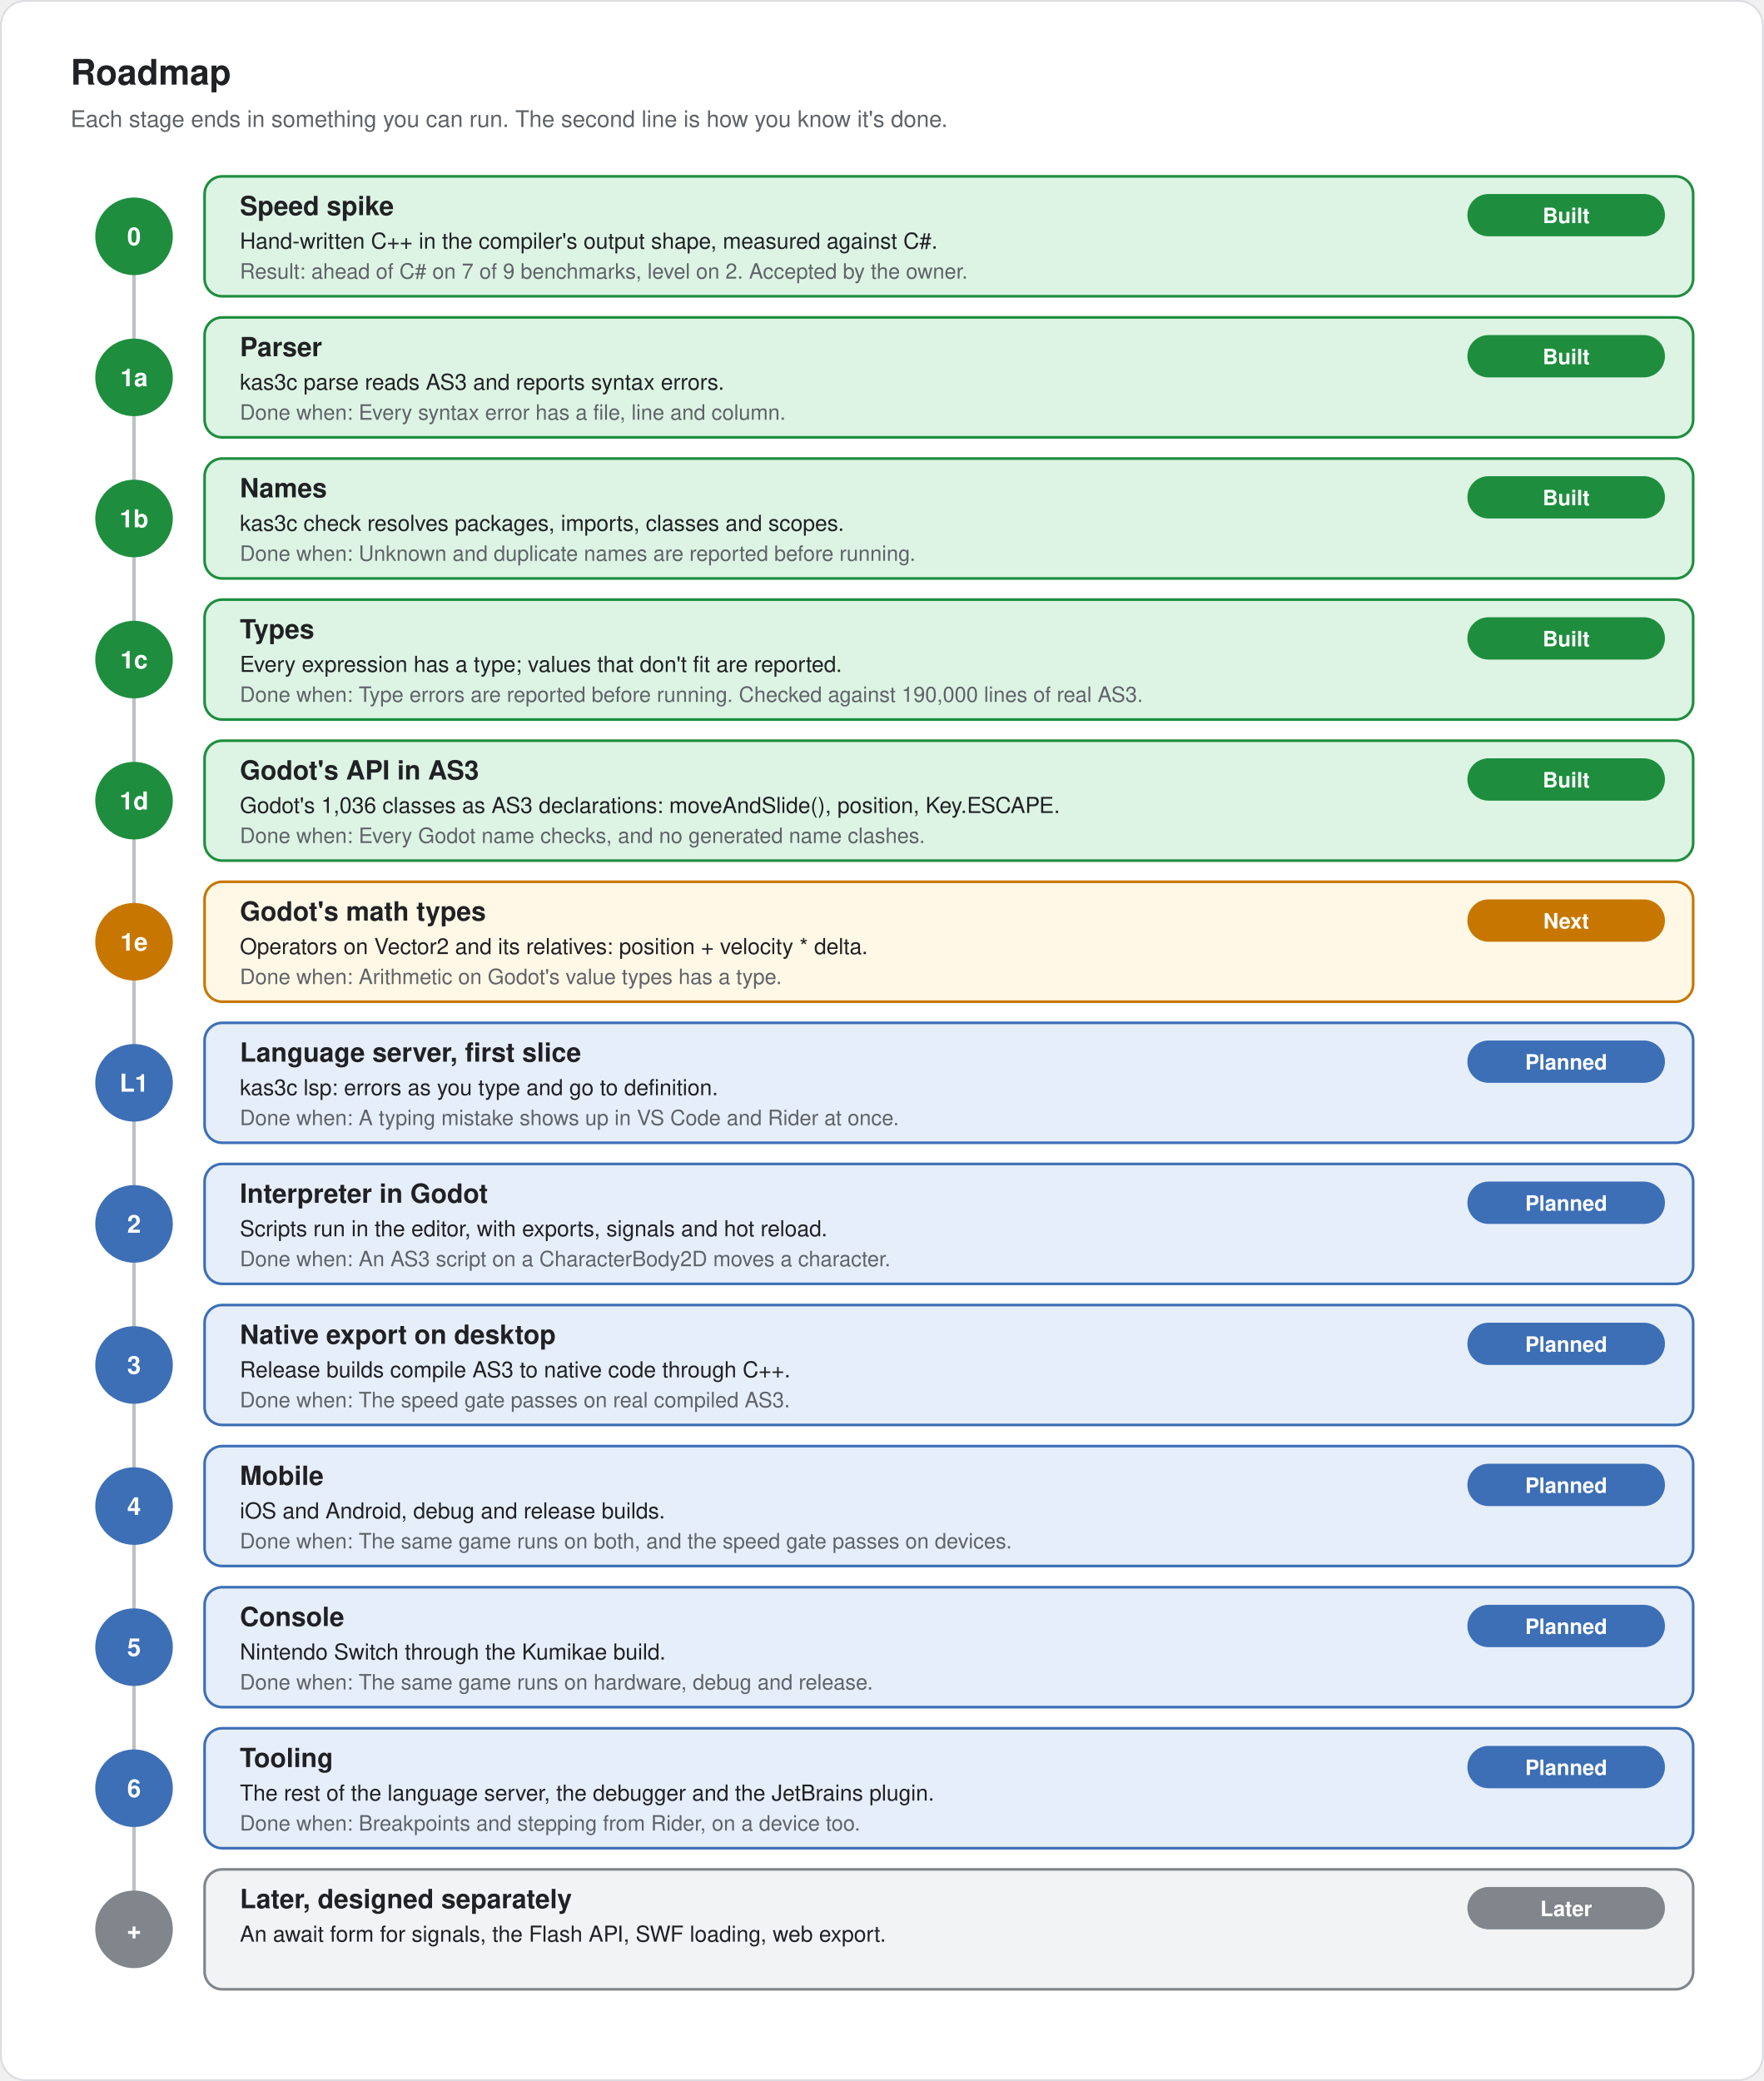
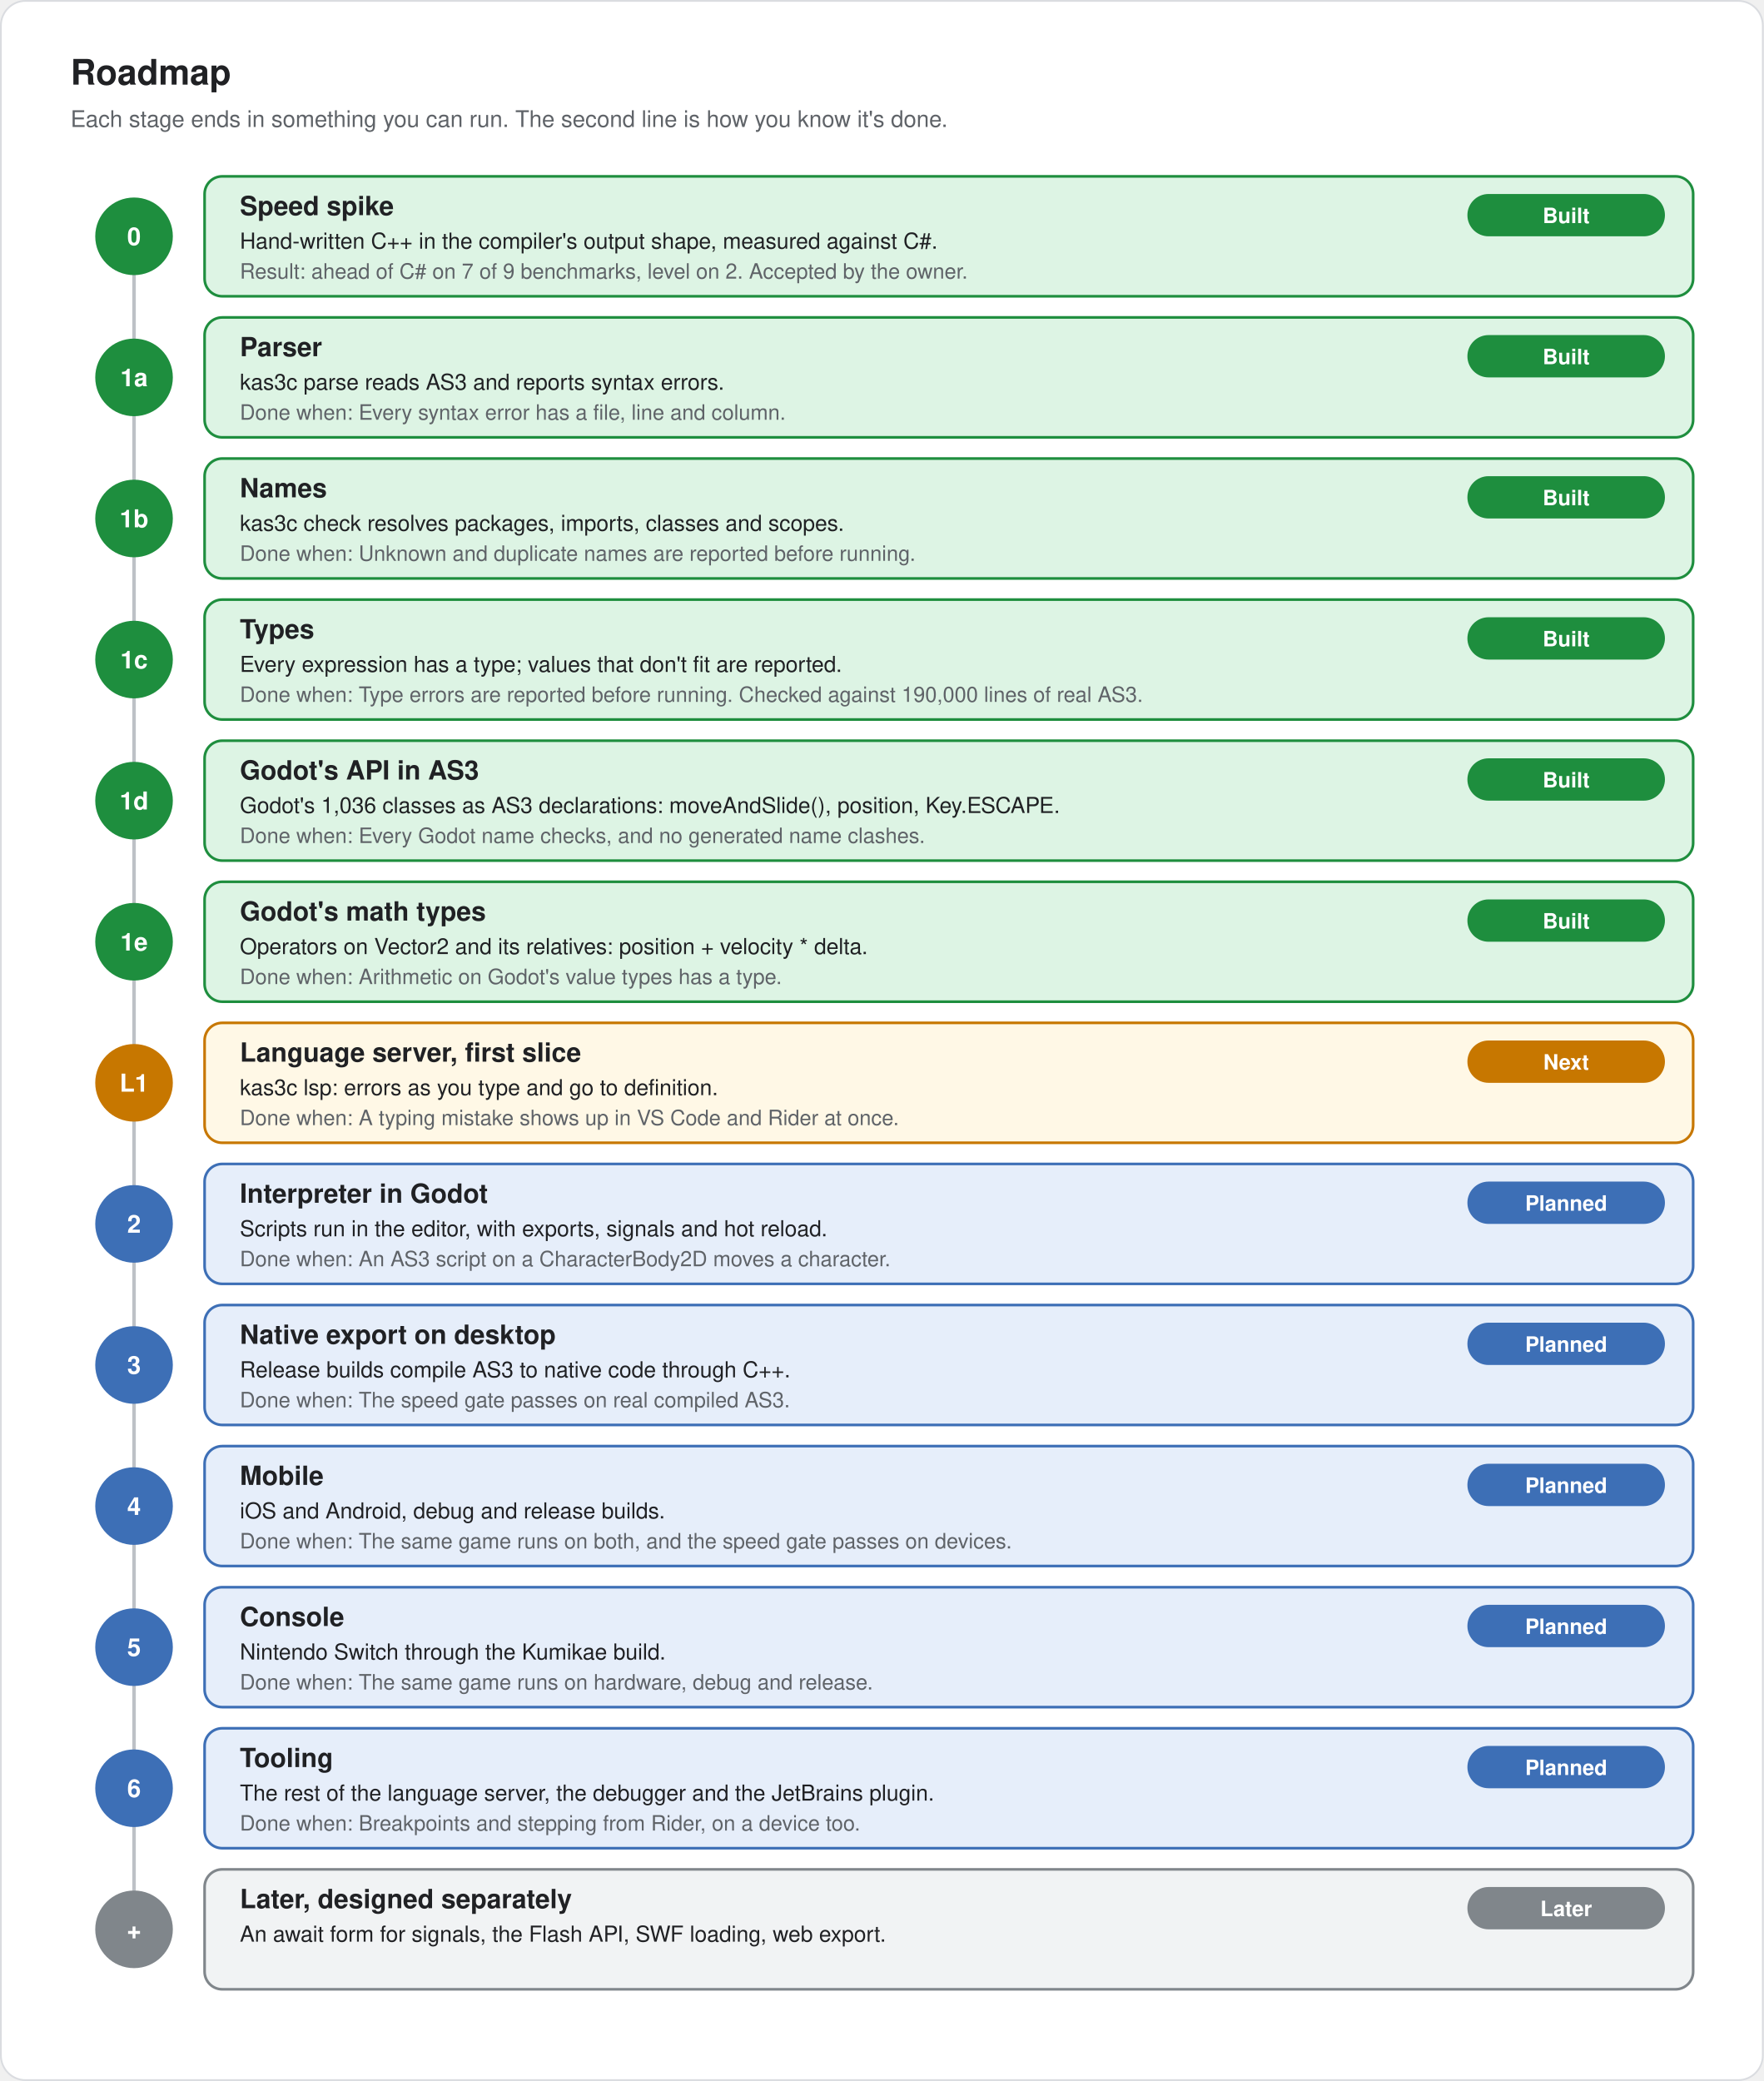
<svg xmlns="http://www.w3.org/2000/svg" viewBox="0 0 1000 1180" width="1000" height="1180" font-family="Helvetica Neue, Helvetica, Arial, sans-serif" role="img" aria-label="Roadmap">
  <defs>
    <marker id="arrow" viewBox="0 0 10 10" refX="9" refY="5" markerWidth="8" markerHeight="8" orient="auto-start-reverse">
      <path d="M0 0 L10 5 L0 10 z" fill="#5F6368" />
    </marker>
  </defs>
  <rect x="0.5" y="0.5" width="999" height="1179" rx="14" fill="#FFFFFF" stroke="#DADCE0" />
  <text x="40" y="48" font-size="20" text-anchor="start" font-weight="bold" fill="#202124">Roadmap</text>
  <text x="40" y="72" font-size="13" text-anchor="start" font-weight="normal" fill="#5F6368">Each stage ends in something you can run. The second line is how you know it's done.</text>
  <line x1="76" y1="134.0" x2="76" y2="1094.0" stroke="#BDC1C6" stroke-width="2" />
  <rect x="116" y="100" width="844" height="68" rx="10" fill="#DDF4E4" stroke="#1E8E3E" stroke-width="1.5" />
  <circle cx="76" cy="134.0" r="22" fill="#1E8E3E" />
  <text x="76" y="139.0" font-size="14" text-anchor="middle" font-weight="bold" fill="#FFFFFF">0</text>
  <text x="136" y="122" font-size="15" text-anchor="start" font-weight="bold" fill="#202124">Speed spike</text>
  <text x="136" y="141" font-size="12.5" text-anchor="start" font-weight="normal" fill="#202124">Hand-written C++ in the compiler's output shape, measured against C#.</text>
  <text x="136" y="158" font-size="12" text-anchor="start" font-weight="normal" fill="#5F6368">Result: ahead of C# on 7 of 9 benchmarks, level on 2. Accepted by the owner.</text>
  <rect x="832" y="110" width="112" height="24" rx="12.0" fill="#1E8E3E" />
  <text x="888.0" y="126.5" font-size="12" text-anchor="middle" font-weight="bold" fill="#FFFFFF">Built</text>
  <rect x="116" y="180" width="844" height="68" rx="10" fill="#DDF4E4" stroke="#1E8E3E" stroke-width="1.5" />
  <circle cx="76" cy="214.0" r="22" fill="#1E8E3E" />
  <text x="76" y="219.0" font-size="14" text-anchor="middle" font-weight="bold" fill="#FFFFFF">1a</text>
  <text x="136" y="202" font-size="15" text-anchor="start" font-weight="bold" fill="#202124">Parser</text>
  <text x="136" y="221" font-size="12.5" text-anchor="start" font-weight="normal" fill="#202124">kas3c parse reads AS3 and reports syntax errors.</text>
  <text x="136" y="238" font-size="12" text-anchor="start" font-weight="normal" fill="#5F6368">Done when: Every syntax error has a file, line and column.</text>
  <rect x="832" y="190" width="112" height="24" rx="12.0" fill="#1E8E3E" />
  <text x="888.0" y="206.5" font-size="12" text-anchor="middle" font-weight="bold" fill="#FFFFFF">Built</text>
  <rect x="116" y="260" width="844" height="68" rx="10" fill="#DDF4E4" stroke="#1E8E3E" stroke-width="1.5" />
  <circle cx="76" cy="294.0" r="22" fill="#1E8E3E" />
  <text x="76" y="299.0" font-size="14" text-anchor="middle" font-weight="bold" fill="#FFFFFF">1b</text>
  <text x="136" y="282" font-size="15" text-anchor="start" font-weight="bold" fill="#202124">Names</text>
  <text x="136" y="301" font-size="12.5" text-anchor="start" font-weight="normal" fill="#202124">kas3c check resolves packages, imports, classes and scopes.</text>
  <text x="136" y="318" font-size="12" text-anchor="start" font-weight="normal" fill="#5F6368">Done when: Unknown and duplicate names are reported before running.</text>
  <rect x="832" y="270" width="112" height="24" rx="12.0" fill="#1E8E3E" />
  <text x="888.0" y="286.5" font-size="12" text-anchor="middle" font-weight="bold" fill="#FFFFFF">Built</text>
  <rect x="116" y="340" width="844" height="68" rx="10" fill="#DDF4E4" stroke="#1E8E3E" stroke-width="1.5" />
  <circle cx="76" cy="374.0" r="22" fill="#1E8E3E" />
  <text x="76" y="379.0" font-size="14" text-anchor="middle" font-weight="bold" fill="#FFFFFF">1c</text>
  <text x="136" y="362" font-size="15" text-anchor="start" font-weight="bold" fill="#202124">Types</text>
  <text x="136" y="381" font-size="12.5" text-anchor="start" font-weight="normal" fill="#202124">Every expression has a type; values that don't fit are reported.</text>
  <text x="136" y="398" font-size="12" text-anchor="start" font-weight="normal" fill="#5F6368">Done when: Type errors are reported before running. Checked against 190,000 lines of real AS3.</text>
  <rect x="832" y="350" width="112" height="24" rx="12.0" fill="#1E8E3E" />
  <text x="888.0" y="366.5" font-size="12" text-anchor="middle" font-weight="bold" fill="#FFFFFF">Built</text>
  <rect x="116" y="420" width="844" height="68" rx="10" fill="#DDF4E4" stroke="#1E8E3E" stroke-width="1.5" />
  <circle cx="76" cy="454.0" r="22" fill="#1E8E3E" />
  <text x="76" y="459.0" font-size="14" text-anchor="middle" font-weight="bold" fill="#FFFFFF">1d</text>
  <text x="136" y="442" font-size="15" text-anchor="start" font-weight="bold" fill="#202124">Godot's API in AS3</text>
  <text x="136" y="461" font-size="12.5" text-anchor="start" font-weight="normal" fill="#202124">Godot's 1,036 classes as AS3 declarations: moveAndSlide(), position, Key.ESCAPE.</text>
  <text x="136" y="478" font-size="12" text-anchor="start" font-weight="normal" fill="#5F6368">Done when: Every Godot name checks, and no generated name clashes.</text>
  <rect x="832" y="430" width="112" height="24" rx="12.0" fill="#1E8E3E" />
  <text x="888.0" y="446.5" font-size="12" text-anchor="middle" font-weight="bold" fill="#FFFFFF">Built</text>
-   <rect x="116" y="500" width="844" height="68" rx="10" fill="#FFF8E6" stroke="#C77700" stroke-width="1.5" />
-   <circle cx="76" cy="534.0" r="22" fill="#C77700" />
+   <rect x="116" y="500" width="844" height="68" rx="10" fill="#DDF4E4" stroke="#1E8E3E" stroke-width="1.5" />
+   <circle cx="76" cy="534.0" r="22" fill="#1E8E3E" />
  <text x="76" y="539.0" font-size="14" text-anchor="middle" font-weight="bold" fill="#FFFFFF">1e</text>
  <text x="136" y="522" font-size="15" text-anchor="start" font-weight="bold" fill="#202124">Godot's math types</text>
  <text x="136" y="541" font-size="12.5" text-anchor="start" font-weight="normal" fill="#202124">Operators on Vector2 and its relatives: position + velocity * delta.</text>
  <text x="136" y="558" font-size="12" text-anchor="start" font-weight="normal" fill="#5F6368">Done when: Arithmetic on Godot's value types has a type.</text>
-   <rect x="832" y="510" width="112" height="24" rx="12.0" fill="#C77700" />
-   <text x="888.0" y="526.5" font-size="12" text-anchor="middle" font-weight="bold" fill="#FFFFFF">Next</text>
-   <rect x="116" y="580" width="844" height="68" rx="10" fill="#E6EEFA" stroke="#3D6FB6" stroke-width="1.5" />
-   <circle cx="76" cy="614.0" r="22" fill="#3D6FB6" />
+   <rect x="832" y="510" width="112" height="24" rx="12.0" fill="#1E8E3E" />
+   <text x="888.0" y="526.5" font-size="12" text-anchor="middle" font-weight="bold" fill="#FFFFFF">Built</text>
+   <rect x="116" y="580" width="844" height="68" rx="10" fill="#FFF8E6" stroke="#C77700" stroke-width="1.5" />
+   <circle cx="76" cy="614.0" r="22" fill="#C77700" />
  <text x="76" y="619.0" font-size="14" text-anchor="middle" font-weight="bold" fill="#FFFFFF">L1</text>
  <text x="136" y="602" font-size="15" text-anchor="start" font-weight="bold" fill="#202124">Language server, first slice</text>
  <text x="136" y="621" font-size="12.5" text-anchor="start" font-weight="normal" fill="#202124">kas3c lsp: errors as you type and go to definition.</text>
  <text x="136" y="638" font-size="12" text-anchor="start" font-weight="normal" fill="#5F6368">Done when: A typing mistake shows up in VS Code and Rider at once.</text>
-   <rect x="832" y="590" width="112" height="24" rx="12.0" fill="#3D6FB6" />
-   <text x="888.0" y="606.5" font-size="12" text-anchor="middle" font-weight="bold" fill="#FFFFFF">Planned</text>
+   <rect x="832" y="590" width="112" height="24" rx="12.0" fill="#C77700" />
+   <text x="888.0" y="606.5" font-size="12" text-anchor="middle" font-weight="bold" fill="#FFFFFF">Next</text>
  <rect x="116" y="660" width="844" height="68" rx="10" fill="#E6EEFA" stroke="#3D6FB6" stroke-width="1.5" />
  <circle cx="76" cy="694.0" r="22" fill="#3D6FB6" />
  <text x="76" y="699.0" font-size="14" text-anchor="middle" font-weight="bold" fill="#FFFFFF">2</text>
  <text x="136" y="682" font-size="15" text-anchor="start" font-weight="bold" fill="#202124">Interpreter in Godot</text>
  <text x="136" y="701" font-size="12.5" text-anchor="start" font-weight="normal" fill="#202124">Scripts run in the editor, with exports, signals and hot reload.</text>
  <text x="136" y="718" font-size="12" text-anchor="start" font-weight="normal" fill="#5F6368">Done when: An AS3 script on a CharacterBody2D moves a character.</text>
  <rect x="832" y="670" width="112" height="24" rx="12.0" fill="#3D6FB6" />
  <text x="888.0" y="686.5" font-size="12" text-anchor="middle" font-weight="bold" fill="#FFFFFF">Planned</text>
  <rect x="116" y="740" width="844" height="68" rx="10" fill="#E6EEFA" stroke="#3D6FB6" stroke-width="1.5" />
  <circle cx="76" cy="774.0" r="22" fill="#3D6FB6" />
  <text x="76" y="779.0" font-size="14" text-anchor="middle" font-weight="bold" fill="#FFFFFF">3</text>
  <text x="136" y="762" font-size="15" text-anchor="start" font-weight="bold" fill="#202124">Native export on desktop</text>
  <text x="136" y="781" font-size="12.5" text-anchor="start" font-weight="normal" fill="#202124">Release builds compile AS3 to native code through C++.</text>
  <text x="136" y="798" font-size="12" text-anchor="start" font-weight="normal" fill="#5F6368">Done when: The speed gate passes on real compiled AS3.</text>
  <rect x="832" y="750" width="112" height="24" rx="12.0" fill="#3D6FB6" />
  <text x="888.0" y="766.5" font-size="12" text-anchor="middle" font-weight="bold" fill="#FFFFFF">Planned</text>
  <rect x="116" y="820" width="844" height="68" rx="10" fill="#E6EEFA" stroke="#3D6FB6" stroke-width="1.5" />
  <circle cx="76" cy="854.0" r="22" fill="#3D6FB6" />
  <text x="76" y="859.0" font-size="14" text-anchor="middle" font-weight="bold" fill="#FFFFFF">4</text>
  <text x="136" y="842" font-size="15" text-anchor="start" font-weight="bold" fill="#202124">Mobile</text>
  <text x="136" y="861" font-size="12.5" text-anchor="start" font-weight="normal" fill="#202124">iOS and Android, debug and release builds.</text>
  <text x="136" y="878" font-size="12" text-anchor="start" font-weight="normal" fill="#5F6368">Done when: The same game runs on both, and the speed gate passes on devices.</text>
  <rect x="832" y="830" width="112" height="24" rx="12.0" fill="#3D6FB6" />
  <text x="888.0" y="846.5" font-size="12" text-anchor="middle" font-weight="bold" fill="#FFFFFF">Planned</text>
  <rect x="116" y="900" width="844" height="68" rx="10" fill="#E6EEFA" stroke="#3D6FB6" stroke-width="1.5" />
  <circle cx="76" cy="934.0" r="22" fill="#3D6FB6" />
  <text x="76" y="939.0" font-size="14" text-anchor="middle" font-weight="bold" fill="#FFFFFF">5</text>
  <text x="136" y="922" font-size="15" text-anchor="start" font-weight="bold" fill="#202124">Console</text>
  <text x="136" y="941" font-size="12.5" text-anchor="start" font-weight="normal" fill="#202124">Nintendo Switch through the Kumikae build.</text>
  <text x="136" y="958" font-size="12" text-anchor="start" font-weight="normal" fill="#5F6368">Done when: The same game runs on hardware, debug and release.</text>
  <rect x="832" y="910" width="112" height="24" rx="12.0" fill="#3D6FB6" />
  <text x="888.0" y="926.5" font-size="12" text-anchor="middle" font-weight="bold" fill="#FFFFFF">Planned</text>
  <rect x="116" y="980" width="844" height="68" rx="10" fill="#E6EEFA" stroke="#3D6FB6" stroke-width="1.5" />
  <circle cx="76" cy="1014.0" r="22" fill="#3D6FB6" />
  <text x="76" y="1019.0" font-size="14" text-anchor="middle" font-weight="bold" fill="#FFFFFF">6</text>
  <text x="136" y="1002" font-size="15" text-anchor="start" font-weight="bold" fill="#202124">Tooling</text>
  <text x="136" y="1021" font-size="12.5" text-anchor="start" font-weight="normal" fill="#202124">The rest of the language server, the debugger and the JetBrains plugin.</text>
  <text x="136" y="1038" font-size="12" text-anchor="start" font-weight="normal" fill="#5F6368">Done when: Breakpoints and stepping from Rider, on a device too.</text>
  <rect x="832" y="990" width="112" height="24" rx="12.0" fill="#3D6FB6" />
  <text x="888.0" y="1006.5" font-size="12" text-anchor="middle" font-weight="bold" fill="#FFFFFF">Planned</text>
  <rect x="116" y="1060" width="844" height="68" rx="10" fill="#F1F3F4" stroke="#80868B" stroke-width="1.5" />
  <circle cx="76" cy="1094.0" r="22" fill="#80868B" />
  <text x="76" y="1099.0" font-size="14" text-anchor="middle" font-weight="bold" fill="#FFFFFF">+</text>
  <text x="136" y="1082" font-size="15" text-anchor="start" font-weight="bold" fill="#202124">Later, designed separately</text>
  <text x="136" y="1101" font-size="12.5" text-anchor="start" font-weight="normal" fill="#202124">An await form for signals, the Flash API, SWF loading, web export.</text>
  <rect x="832" y="1070" width="112" height="24" rx="12.0" fill="#80868B" />
  <text x="888.0" y="1086.5" font-size="12" text-anchor="middle" font-weight="bold" fill="#FFFFFF">Later</text>
</svg>
